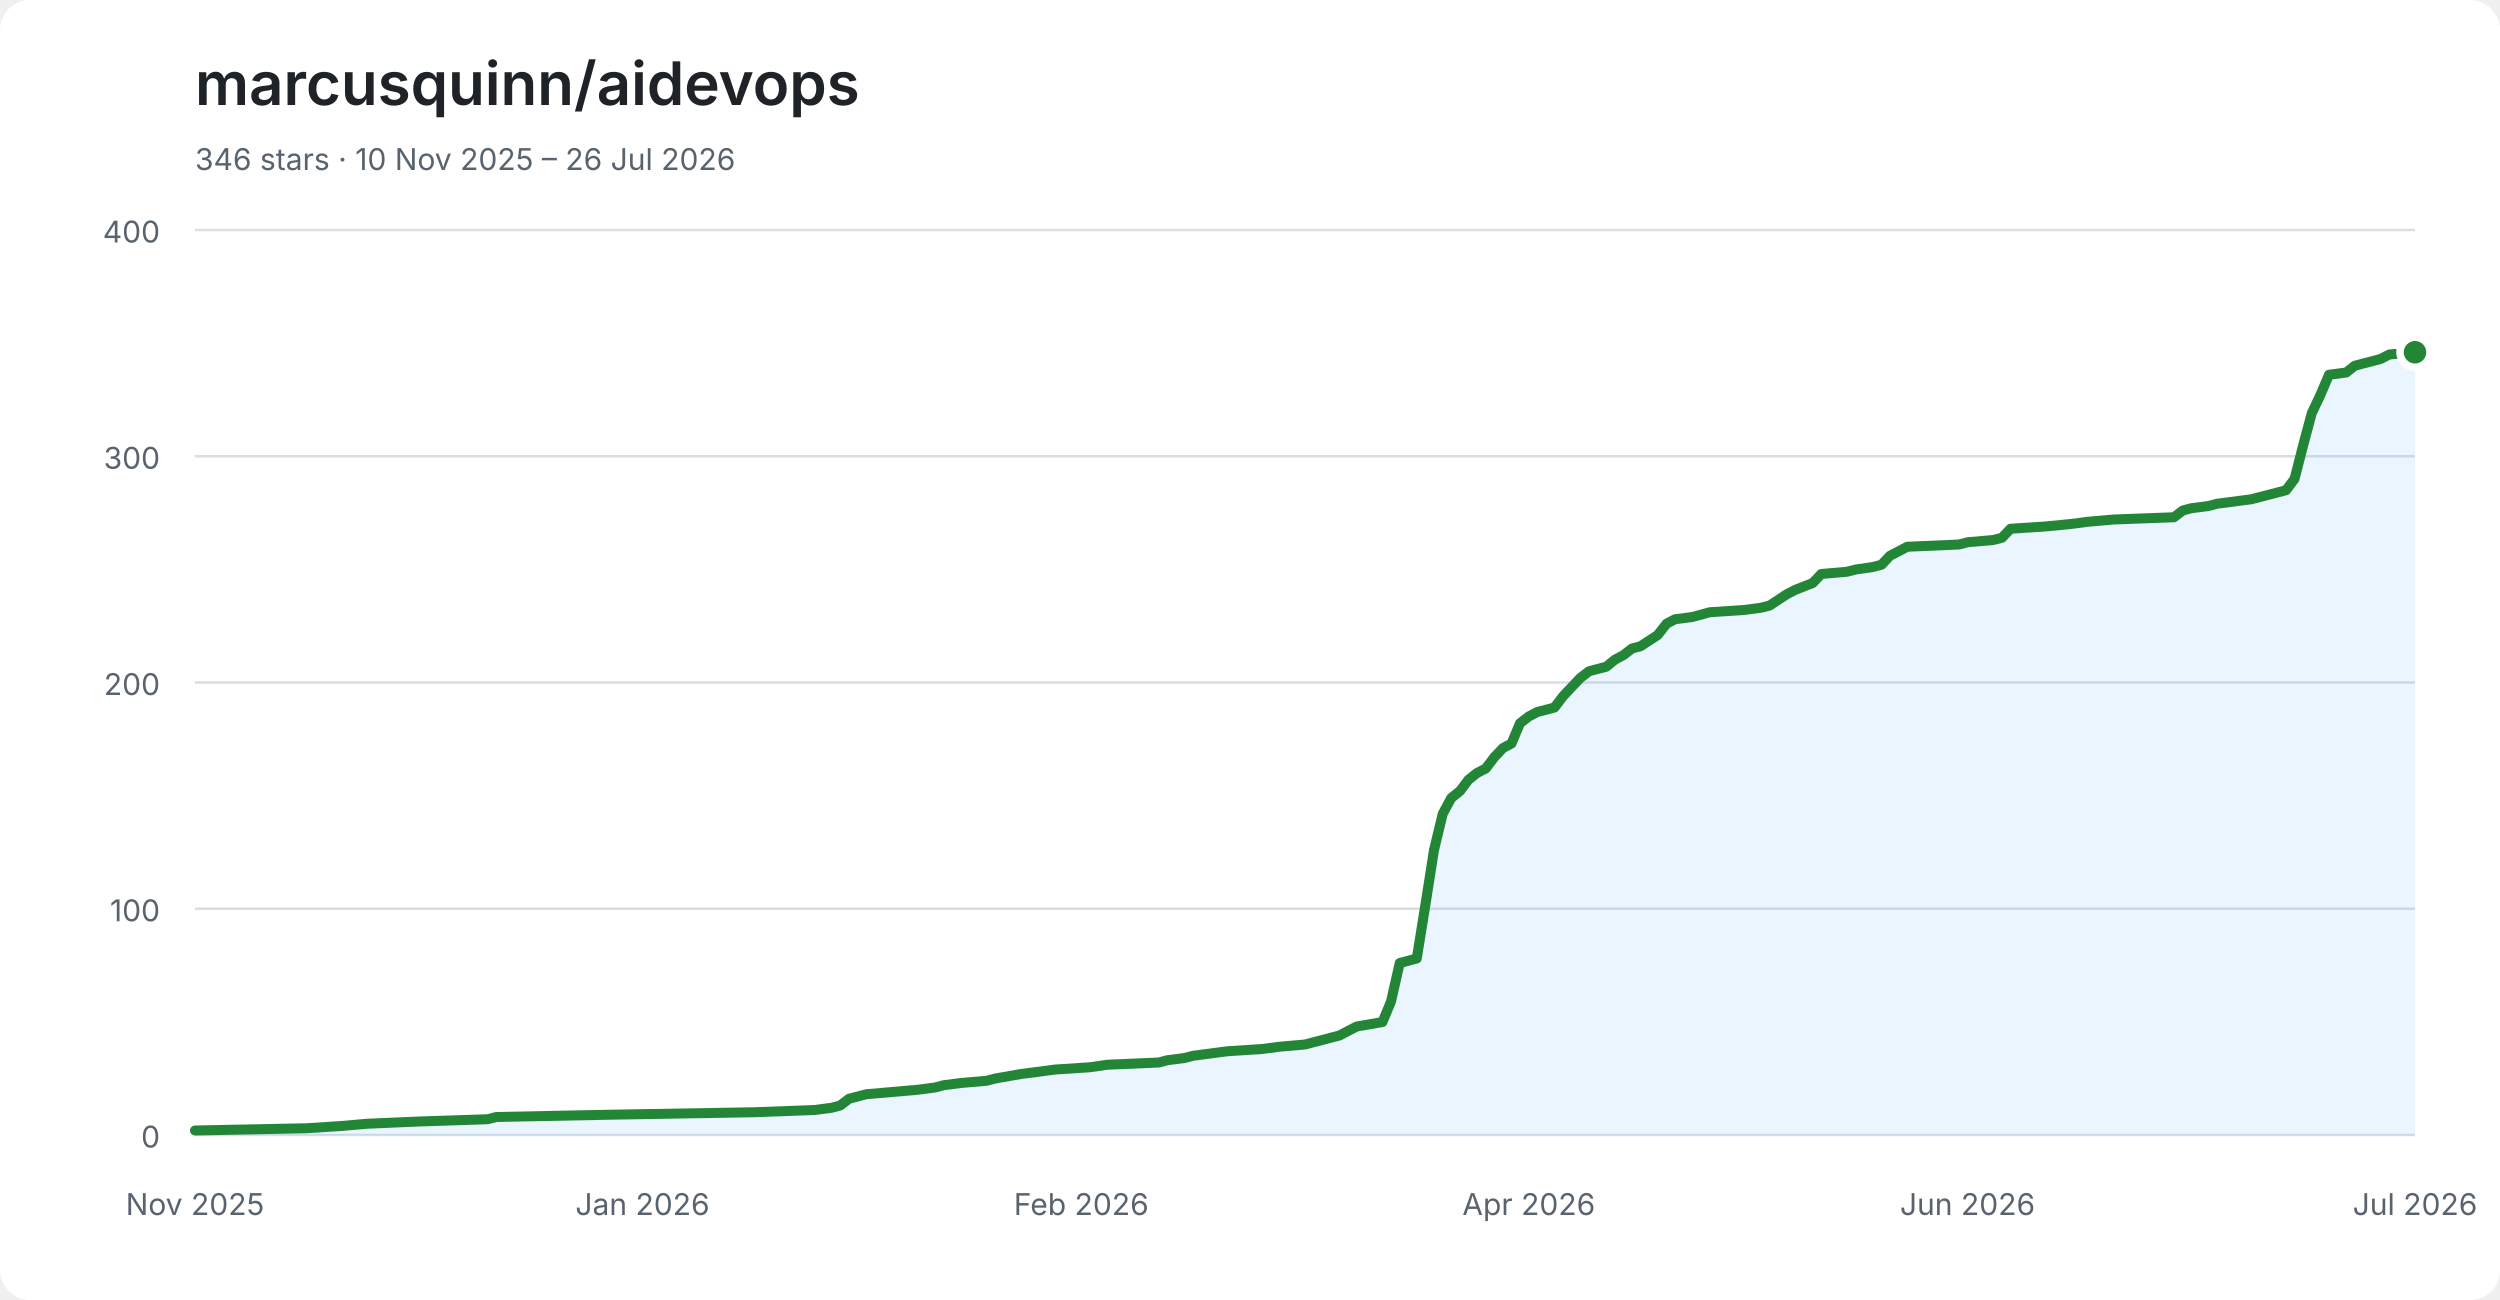
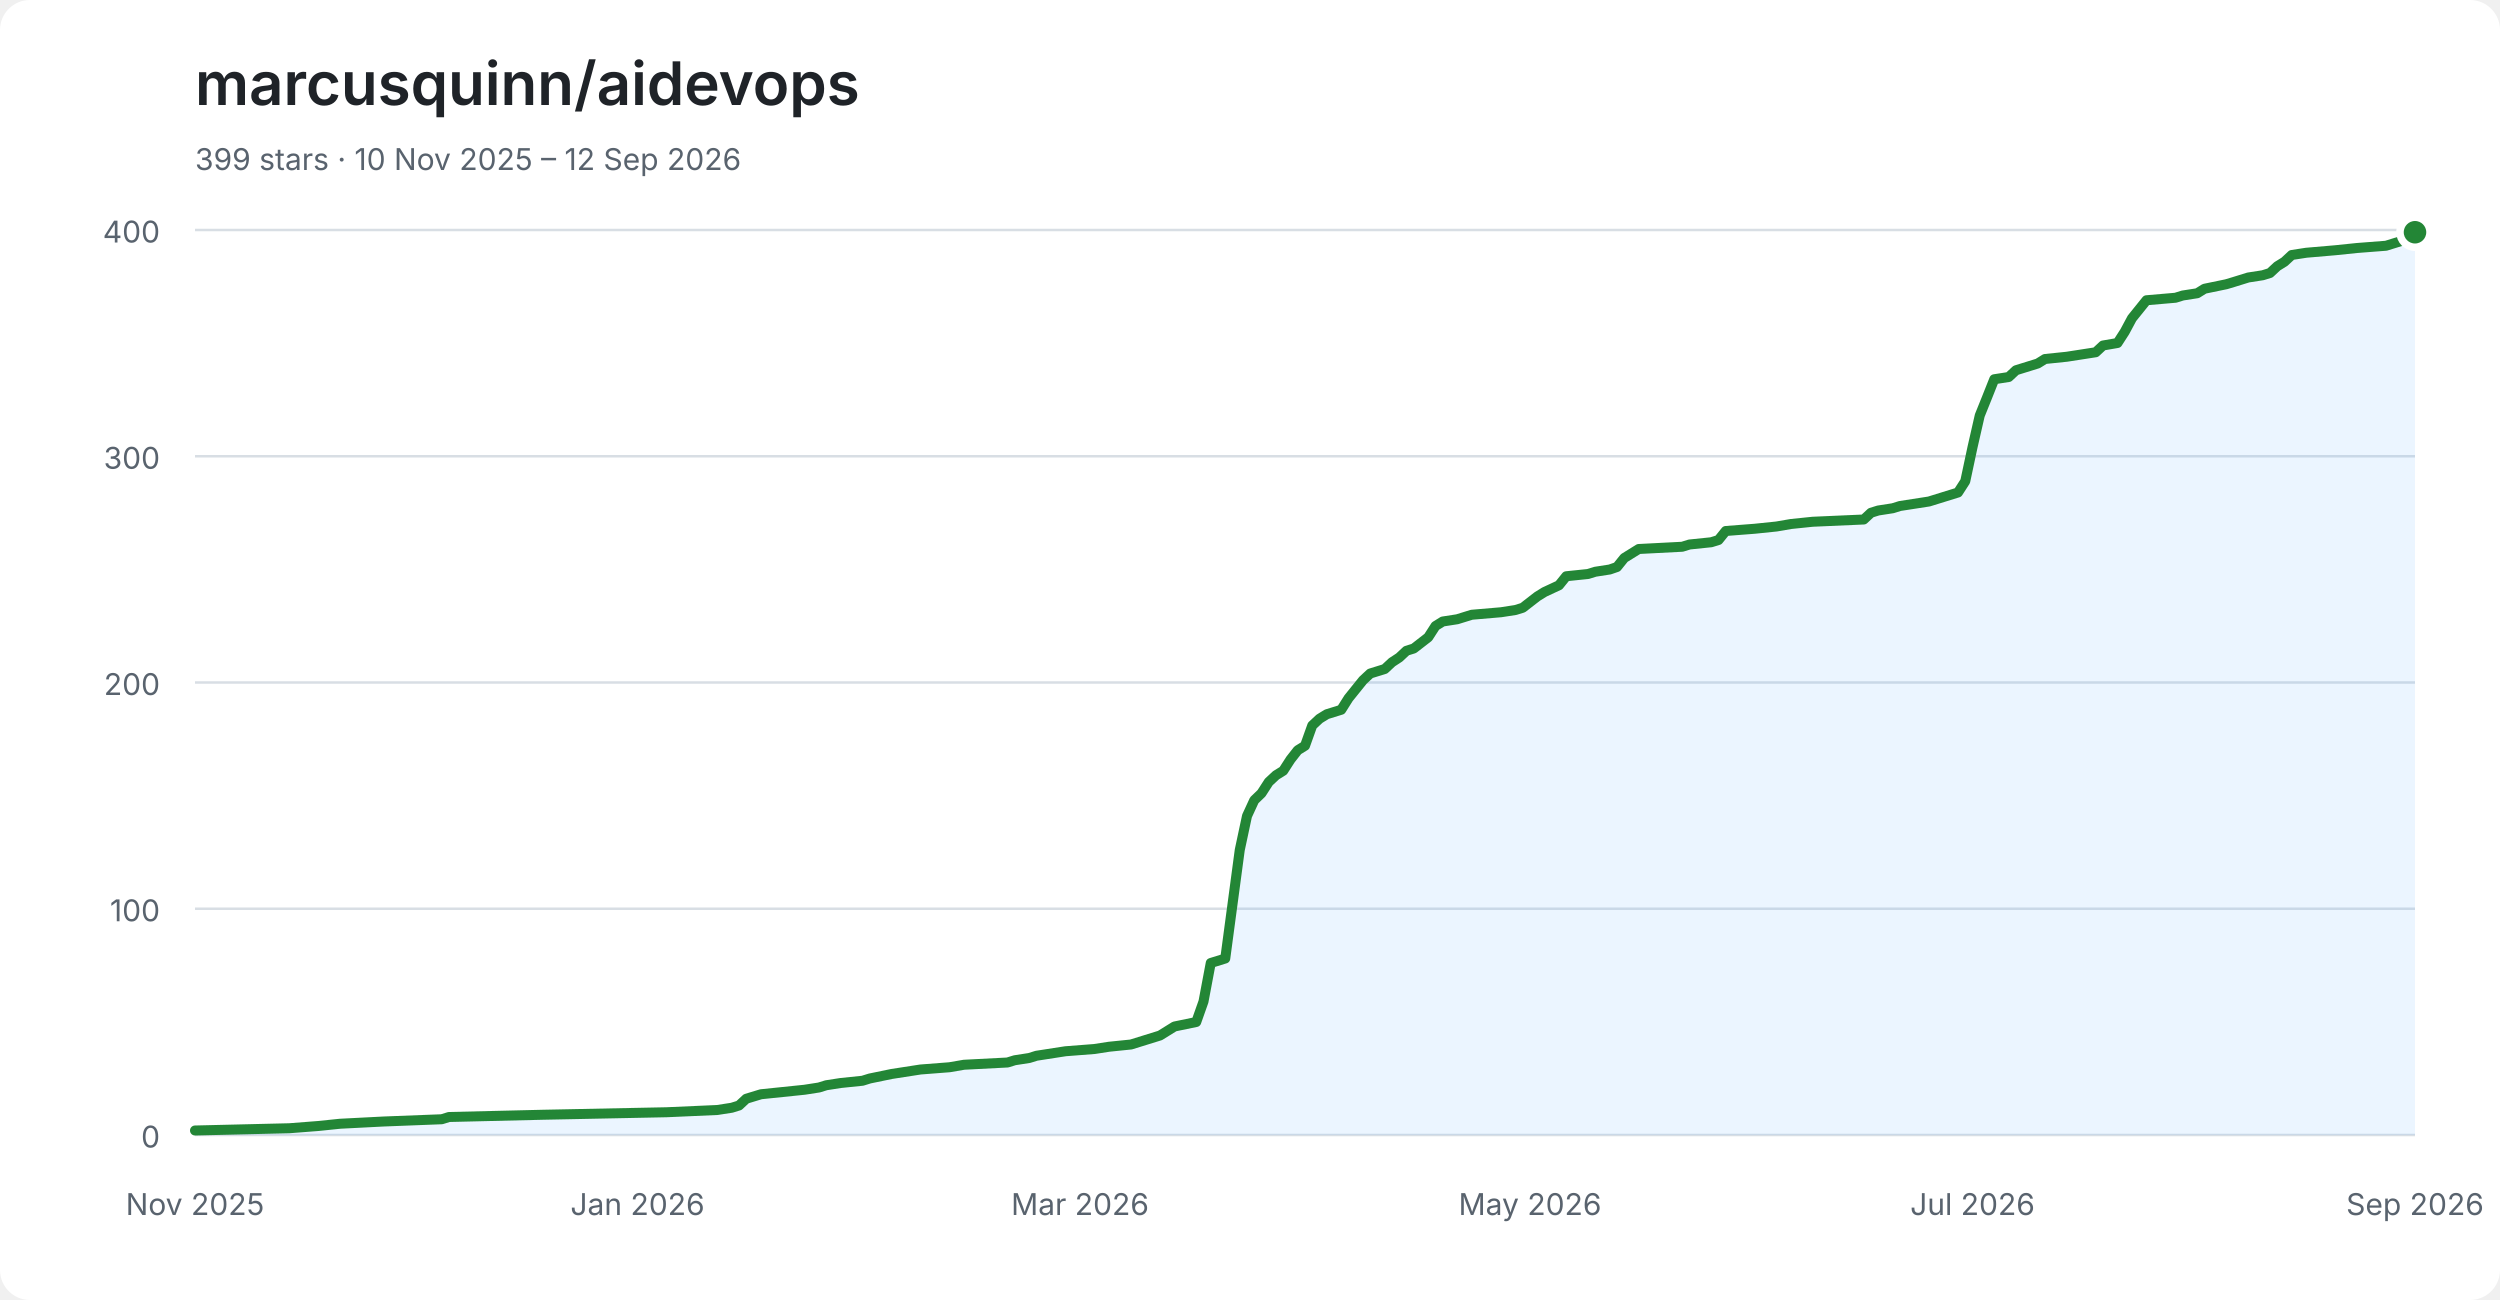
<svg xmlns="http://www.w3.org/2000/svg" width="1000" height="520" viewBox="0 0 1000 520" role="img" aria-labelledby="title desc">
  <style>
    .background { fill: #ffffff; } .heading { fill: #1f2328; } .axis { fill: #59636e; font: 12px -apple-system,BlinkMacSystemFont,'Segoe UI',sans-serif; }
    .grid { stroke: #d8dee4; stroke-width: 1; } .area { fill: #58a6ff; opacity: .12; } .line { fill: none; stroke: #238636; stroke-width: 4; stroke-linecap: round; stroke-linejoin: round; }
    .point { fill: #238636; stroke: #ffffff; stroke-width: 3; }
    @media (prefers-color-scheme: dark) { .background { fill: #0d1117; } .heading { fill: #f0f6fc; } .axis { fill: #8b949e; } .grid { stroke: #30363d; } .area { fill: #58a6ff; opacity: .16; } .line { stroke: #2ea043; } .point { fill: #2ea043; stroke: #0d1117; } }
  </style>
  <rect class="background" width="1000" height="520" rx="12" />
  <text class="heading" x="78" y="42" font-family="-apple-system,BlinkMacSystemFont,'Segoe UI',sans-serif" font-size="24" font-weight="600">marcusquinn/aidevops</text>
-   <text class="axis" x="78" y="68">346 stars · 10 Nov 2025 – 26 Jul 2026</text>
+   <text class="axis" x="78" y="68">399 stars · 10 Nov 2025 – 12 Sep 2026</text>
  <line class="grid" x1="78" y1="454.0" x2="966" y2="454.0" />
  <text class="axis" x="64" y="459.0" text-anchor="end">0</text>
  <line class="grid" x1="78" y1="363.5" x2="966" y2="363.5" />
  <text class="axis" x="64" y="368.5" text-anchor="end">100</text>
  <line class="grid" x1="78" y1="273.0" x2="966" y2="273.0" />
  <text class="axis" x="64" y="278.0" text-anchor="end">200</text>
  <line class="grid" x1="78" y1="182.5" x2="966" y2="182.5" />
  <text class="axis" x="64" y="187.5" text-anchor="end">300</text>
  <line class="grid" x1="78" y1="92.0" x2="966" y2="92.0" />
  <text class="axis" x="64" y="97.0" text-anchor="end">400</text>
  <text class="axis" x="78.0" y="486" text-anchor="middle">Nov 2025</text>
-   <text class="axis" x="257.0" y="486" text-anchor="middle">Jan 2026</text>
-   <text class="axis" x="432.5" y="486" text-anchor="middle">Feb 2026</text>
-   <text class="axis" x="611.5" y="486" text-anchor="middle">Apr 2026</text>
-   <text class="axis" x="787.0" y="486" text-anchor="middle">Jun 2026</text>
-   <text class="axis" x="966.0" y="486" text-anchor="middle">Jul 2026</text>
-   <polygon class="area" points="78,454 78.0,452.2 122.7,451.3 136.5,450.4 146.8,449.5 167.5,448.6 195.0,447.7 198.5,446.8 243.2,445.9 301.7,444.9 325.8,444.0 332.7,443.1 336.1,442.2 339.6,439.5 346.5,437.7 356.8,436.8 367.1,435.9 374.0,435.0 377.4,434.1 384.3,433.2 394.7,432.3 398.1,431.4 408.4,429.6 422.2,427.8 436.0,426.9 442.8,425.9 463.5,425.0 466.9,424.1 473.8,423.2 477.3,422.3 484.1,421.4 491.0,420.5 504.8,419.6 511.7,418.7 522.0,417.8 525.4,416.9 528.9,416.0 532.3,415.1 535.8,414.2 539.2,412.4 542.7,410.6 553.0,408.8 556.4,400.6 559.9,385.2 563.3,384.3 566.7,383.4 570.2,361.7 573.6,340.0 577.1,325.5 580.5,319.2 584.0,316.4 587.4,311.9 590.8,309.2 594.3,307.4 597.7,302.9 601.2,299.2 604.6,297.4 608.0,289.3 611.5,286.6 614.9,284.8 618.4,283.9 621.8,283.0 625.3,278.4 628.7,274.8 632.1,271.2 635.6,268.5 639.0,267.6 642.5,266.7 645.9,263.9 649.3,262.1 652.8,259.4 656.2,258.5 663.1,254.0 666.6,249.5 670.0,247.7 676.9,246.8 680.3,245.9 683.8,244.9 697.5,244.0 704.4,243.1 707.9,242.2 714.7,237.7 718.2,235.9 725.1,233.2 728.5,229.6 738.8,228.7 742.3,227.8 749.2,226.8 752.6,225.9 756.0,222.3 759.5,220.5 762.9,218.7 783.6,217.8 787.0,216.9 797.3,216.0 800.8,215.1 804.2,211.5 818.0,210.6 828.3,209.6 835.2,208.7 845.5,207.8 869.6,206.9 873.1,204.2 876.5,203.3 883.4,202.4 886.8,201.5 893.7,200.6 900.6,199.7 904.0,198.8 907.5,197.9 914.4,196.1 917.8,191.6 921.3,178.0 924.7,165.3 928.1,158.1 931.6,149.9 938.5,149.0 941.9,146.3 945.3,145.4 948.8,144.5 952.2,143.6 955.7,141.8 966.0,140.9 966,454" />
-   <polyline class="line" points="78.0,452.2 122.7,451.3 136.5,450.4 146.8,449.5 167.5,448.6 195.0,447.7 198.5,446.8 243.2,445.9 301.7,444.9 325.8,444.0 332.7,443.1 336.1,442.2 339.6,439.5 346.5,437.7 356.8,436.8 367.1,435.9 374.0,435.0 377.4,434.1 384.3,433.2 394.7,432.3 398.1,431.4 408.4,429.6 422.2,427.8 436.0,426.9 442.8,425.9 463.5,425.0 466.9,424.1 473.8,423.2 477.3,422.3 484.1,421.4 491.0,420.5 504.8,419.6 511.7,418.7 522.0,417.8 525.4,416.9 528.9,416.0 532.3,415.1 535.8,414.2 539.2,412.4 542.7,410.6 553.0,408.8 556.4,400.6 559.9,385.2 563.3,384.3 566.7,383.4 570.2,361.7 573.6,340.0 577.1,325.5 580.5,319.2 584.0,316.4 587.4,311.9 590.8,309.2 594.3,307.4 597.7,302.9 601.2,299.2 604.6,297.4 608.0,289.3 611.5,286.6 614.9,284.8 618.4,283.9 621.8,283.0 625.3,278.4 628.7,274.8 632.1,271.2 635.6,268.5 639.0,267.6 642.5,266.7 645.9,263.9 649.3,262.1 652.8,259.4 656.2,258.5 663.1,254.0 666.6,249.5 670.0,247.7 676.9,246.8 680.3,245.9 683.8,244.9 697.5,244.0 704.4,243.1 707.9,242.2 714.7,237.7 718.2,235.9 725.1,233.2 728.5,229.6 738.8,228.7 742.3,227.8 749.2,226.8 752.6,225.9 756.0,222.3 759.5,220.5 762.9,218.7 783.6,217.8 787.0,216.9 797.3,216.0 800.8,215.1 804.2,211.5 818.0,210.6 828.3,209.6 835.2,208.7 845.5,207.8 869.6,206.9 873.1,204.2 876.5,203.3 883.4,202.4 886.8,201.5 893.7,200.6 900.6,199.7 904.0,198.8 907.5,197.9 914.4,196.1 917.8,191.6 921.3,178.0 924.7,165.3 928.1,158.1 931.6,149.9 938.5,149.0 941.9,146.3 945.3,145.4 948.8,144.5 952.2,143.6 955.7,141.8 966.0,140.9" />
-   <circle class="point" cx="966.0" cy="140.9" r="6" />
+   <text class="axis" x="255.0" y="486" text-anchor="middle">Jan 2026</text>
+   <text class="axis" x="432.0" y="486" text-anchor="middle">Mar 2026</text>
+   <text class="axis" x="612.0" y="486" text-anchor="middle">May 2026</text>
+   <text class="axis" x="789.0" y="486" text-anchor="middle">Jul 2026</text>
+   <text class="axis" x="966.0" y="486" text-anchor="middle">Sep 2026</text>
+   <polygon class="area" points="78,454 78.0,452.2 115.7,451.3 127.3,450.4 136.0,449.5 153.5,448.6 176.7,447.7 179.6,446.8 217.3,445.9 266.6,444.9 286.9,444.0 292.7,443.1 295.6,442.2 298.5,439.5 304.4,437.7 313.1,436.8 321.8,435.9 327.6,435.0 330.5,434.1 336.3,433.2 345.0,432.3 347.9,431.4 356.6,429.6 368.2,427.8 379.8,426.9 385.6,425.9 403.0,425.0 405.9,424.1 411.7,423.2 414.6,422.3 420.4,421.4 426.2,420.5 437.8,419.6 443.6,418.7 452.4,417.8 455.3,416.9 458.2,416.0 461.1,415.1 464.0,414.2 466.9,412.4 469.8,410.6 478.5,408.8 481.4,400.6 484.3,385.2 487.2,384.3 490.1,383.4 493.0,361.7 495.9,340.0 498.8,326.4 501.7,320.1 504.6,317.3 507.5,312.8 510.4,310.1 513.3,308.3 516.2,303.8 519.1,300.1 522.0,298.3 524.9,290.2 527.8,287.5 530.7,285.7 533.6,284.8 536.5,283.9 539.4,279.3 542.3,275.7 545.2,272.1 548.1,269.4 551.0,268.5 553.9,267.6 556.8,264.9 559.7,263.0 562.6,260.3 565.5,259.4 571.3,254.9 574.2,250.4 577.1,248.6 582.9,247.7 585.8,246.8 588.7,245.9 600.4,244.9 606.2,244.0 609.1,243.1 614.9,238.6 617.8,236.8 623.6,234.1 626.5,230.5 635.2,229.6 638.1,228.7 643.9,227.8 646.8,226.8 649.7,223.2 652.6,221.4 655.5,219.6 672.9,218.7 675.8,217.8 684.5,216.9 687.4,216.0 690.3,212.4 701.9,211.5 710.6,210.6 716.4,209.6 725.1,208.7 745.5,207.8 748.4,205.1 751.3,204.2 757.1,203.3 760.0,202.4 765.8,201.5 771.6,200.6 774.5,199.7 777.4,198.8 783.2,197.0 786.1,192.5 789.0,178.9 791.9,166.2 794.8,159.0 797.7,151.7 803.5,150.8 806.4,148.1 809.3,147.2 812.2,146.3 815.1,145.4 818.0,143.6 826.7,142.7 832.5,141.8 838.3,140.9 841.2,138.2 847.0,137.2 849.9,132.7 852.8,127.3 855.7,123.7 858.6,120.1 870.2,119.1 873.1,118.2 878.9,117.3 881.8,115.5 890.5,113.7 893.5,112.8 896.4,111.9 899.3,111.0 905.1,110.1 908.0,109.2 910.9,106.5 913.8,104.7 916.7,102.0 922.5,101.1 934.1,100.1 942.8,99.2 954.4,98.3 957.3,97.4 963.1,95.6 966.0,92.9 966,454" />
+   <polyline class="line" points="78.0,452.2 115.7,451.3 127.3,450.4 136.0,449.5 153.5,448.6 176.7,447.7 179.6,446.8 217.3,445.9 266.6,444.9 286.9,444.0 292.7,443.1 295.6,442.2 298.5,439.5 304.4,437.7 313.1,436.8 321.8,435.9 327.6,435.0 330.5,434.1 336.3,433.2 345.0,432.3 347.9,431.4 356.6,429.6 368.2,427.8 379.8,426.9 385.6,425.9 403.0,425.0 405.9,424.1 411.7,423.2 414.6,422.3 420.4,421.4 426.2,420.5 437.8,419.6 443.6,418.7 452.4,417.8 455.3,416.9 458.2,416.0 461.1,415.1 464.0,414.2 466.9,412.4 469.8,410.6 478.5,408.8 481.4,400.6 484.3,385.2 487.2,384.3 490.1,383.4 493.0,361.7 495.9,340.0 498.8,326.4 501.7,320.1 504.6,317.3 507.5,312.8 510.4,310.1 513.3,308.3 516.2,303.8 519.1,300.1 522.0,298.3 524.9,290.2 527.8,287.5 530.7,285.7 533.6,284.8 536.5,283.9 539.4,279.3 542.3,275.7 545.2,272.1 548.1,269.4 551.0,268.5 553.9,267.6 556.8,264.9 559.7,263.0 562.6,260.3 565.5,259.4 571.3,254.9 574.2,250.4 577.1,248.6 582.9,247.7 585.8,246.8 588.7,245.9 600.4,244.9 606.2,244.0 609.1,243.1 614.9,238.6 617.8,236.8 623.6,234.1 626.5,230.5 635.2,229.6 638.1,228.7 643.9,227.8 646.8,226.8 649.7,223.2 652.6,221.4 655.5,219.6 672.9,218.7 675.8,217.8 684.5,216.9 687.4,216.0 690.3,212.4 701.9,211.5 710.6,210.6 716.4,209.6 725.1,208.7 745.5,207.8 748.4,205.1 751.3,204.2 757.1,203.3 760.0,202.4 765.8,201.5 771.6,200.6 774.5,199.7 777.4,198.8 783.2,197.0 786.1,192.5 789.0,178.9 791.9,166.2 794.8,159.0 797.7,151.7 803.5,150.8 806.4,148.1 809.3,147.2 812.2,146.3 815.1,145.4 818.0,143.6 826.7,142.7 832.5,141.8 838.3,140.9 841.2,138.2 847.0,137.2 849.9,132.7 852.8,127.3 855.7,123.7 858.6,120.1 870.2,119.1 873.1,118.2 878.9,117.3 881.8,115.5 890.5,113.7 893.5,112.8 896.4,111.9 899.3,111.0 905.1,110.1 908.0,109.2 910.9,106.5 913.8,104.7 916.7,102.0 922.5,101.1 934.1,100.1 942.8,99.2 954.4,98.3 957.3,97.4 963.1,95.6 966.0,92.9" />
+   <circle class="point" cx="966.0" cy="92.9" r="6" />
</svg>
